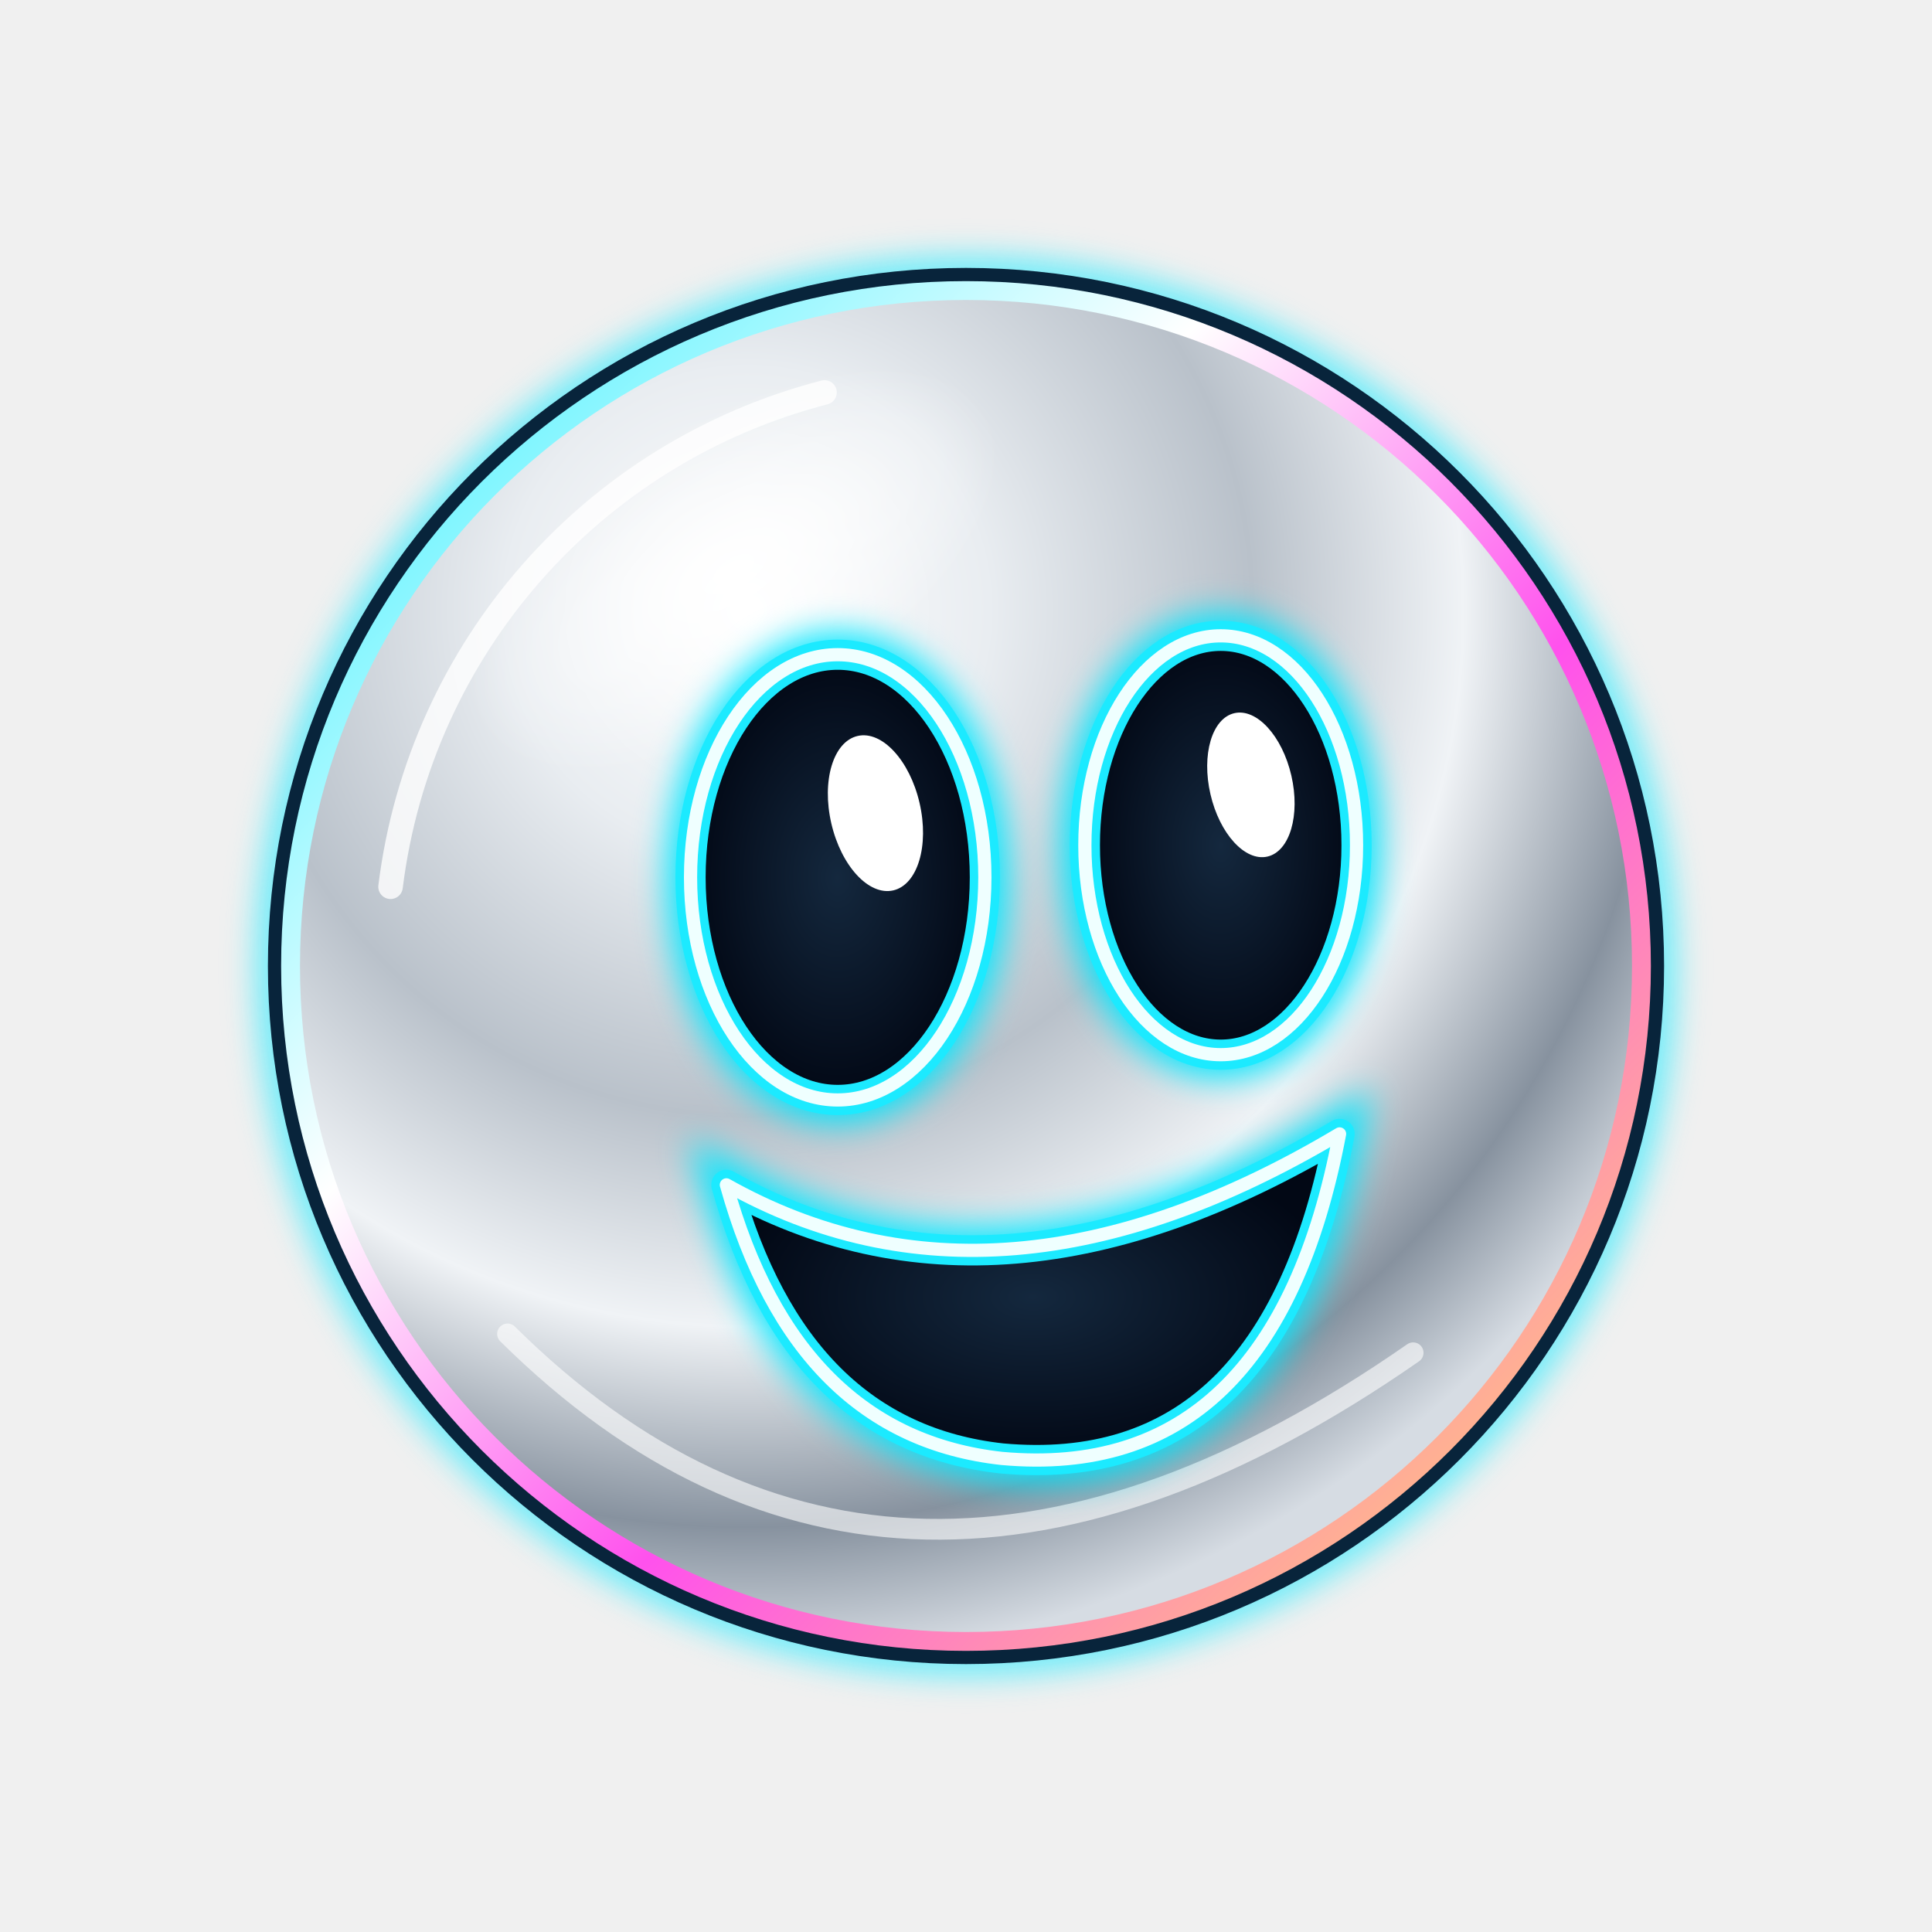
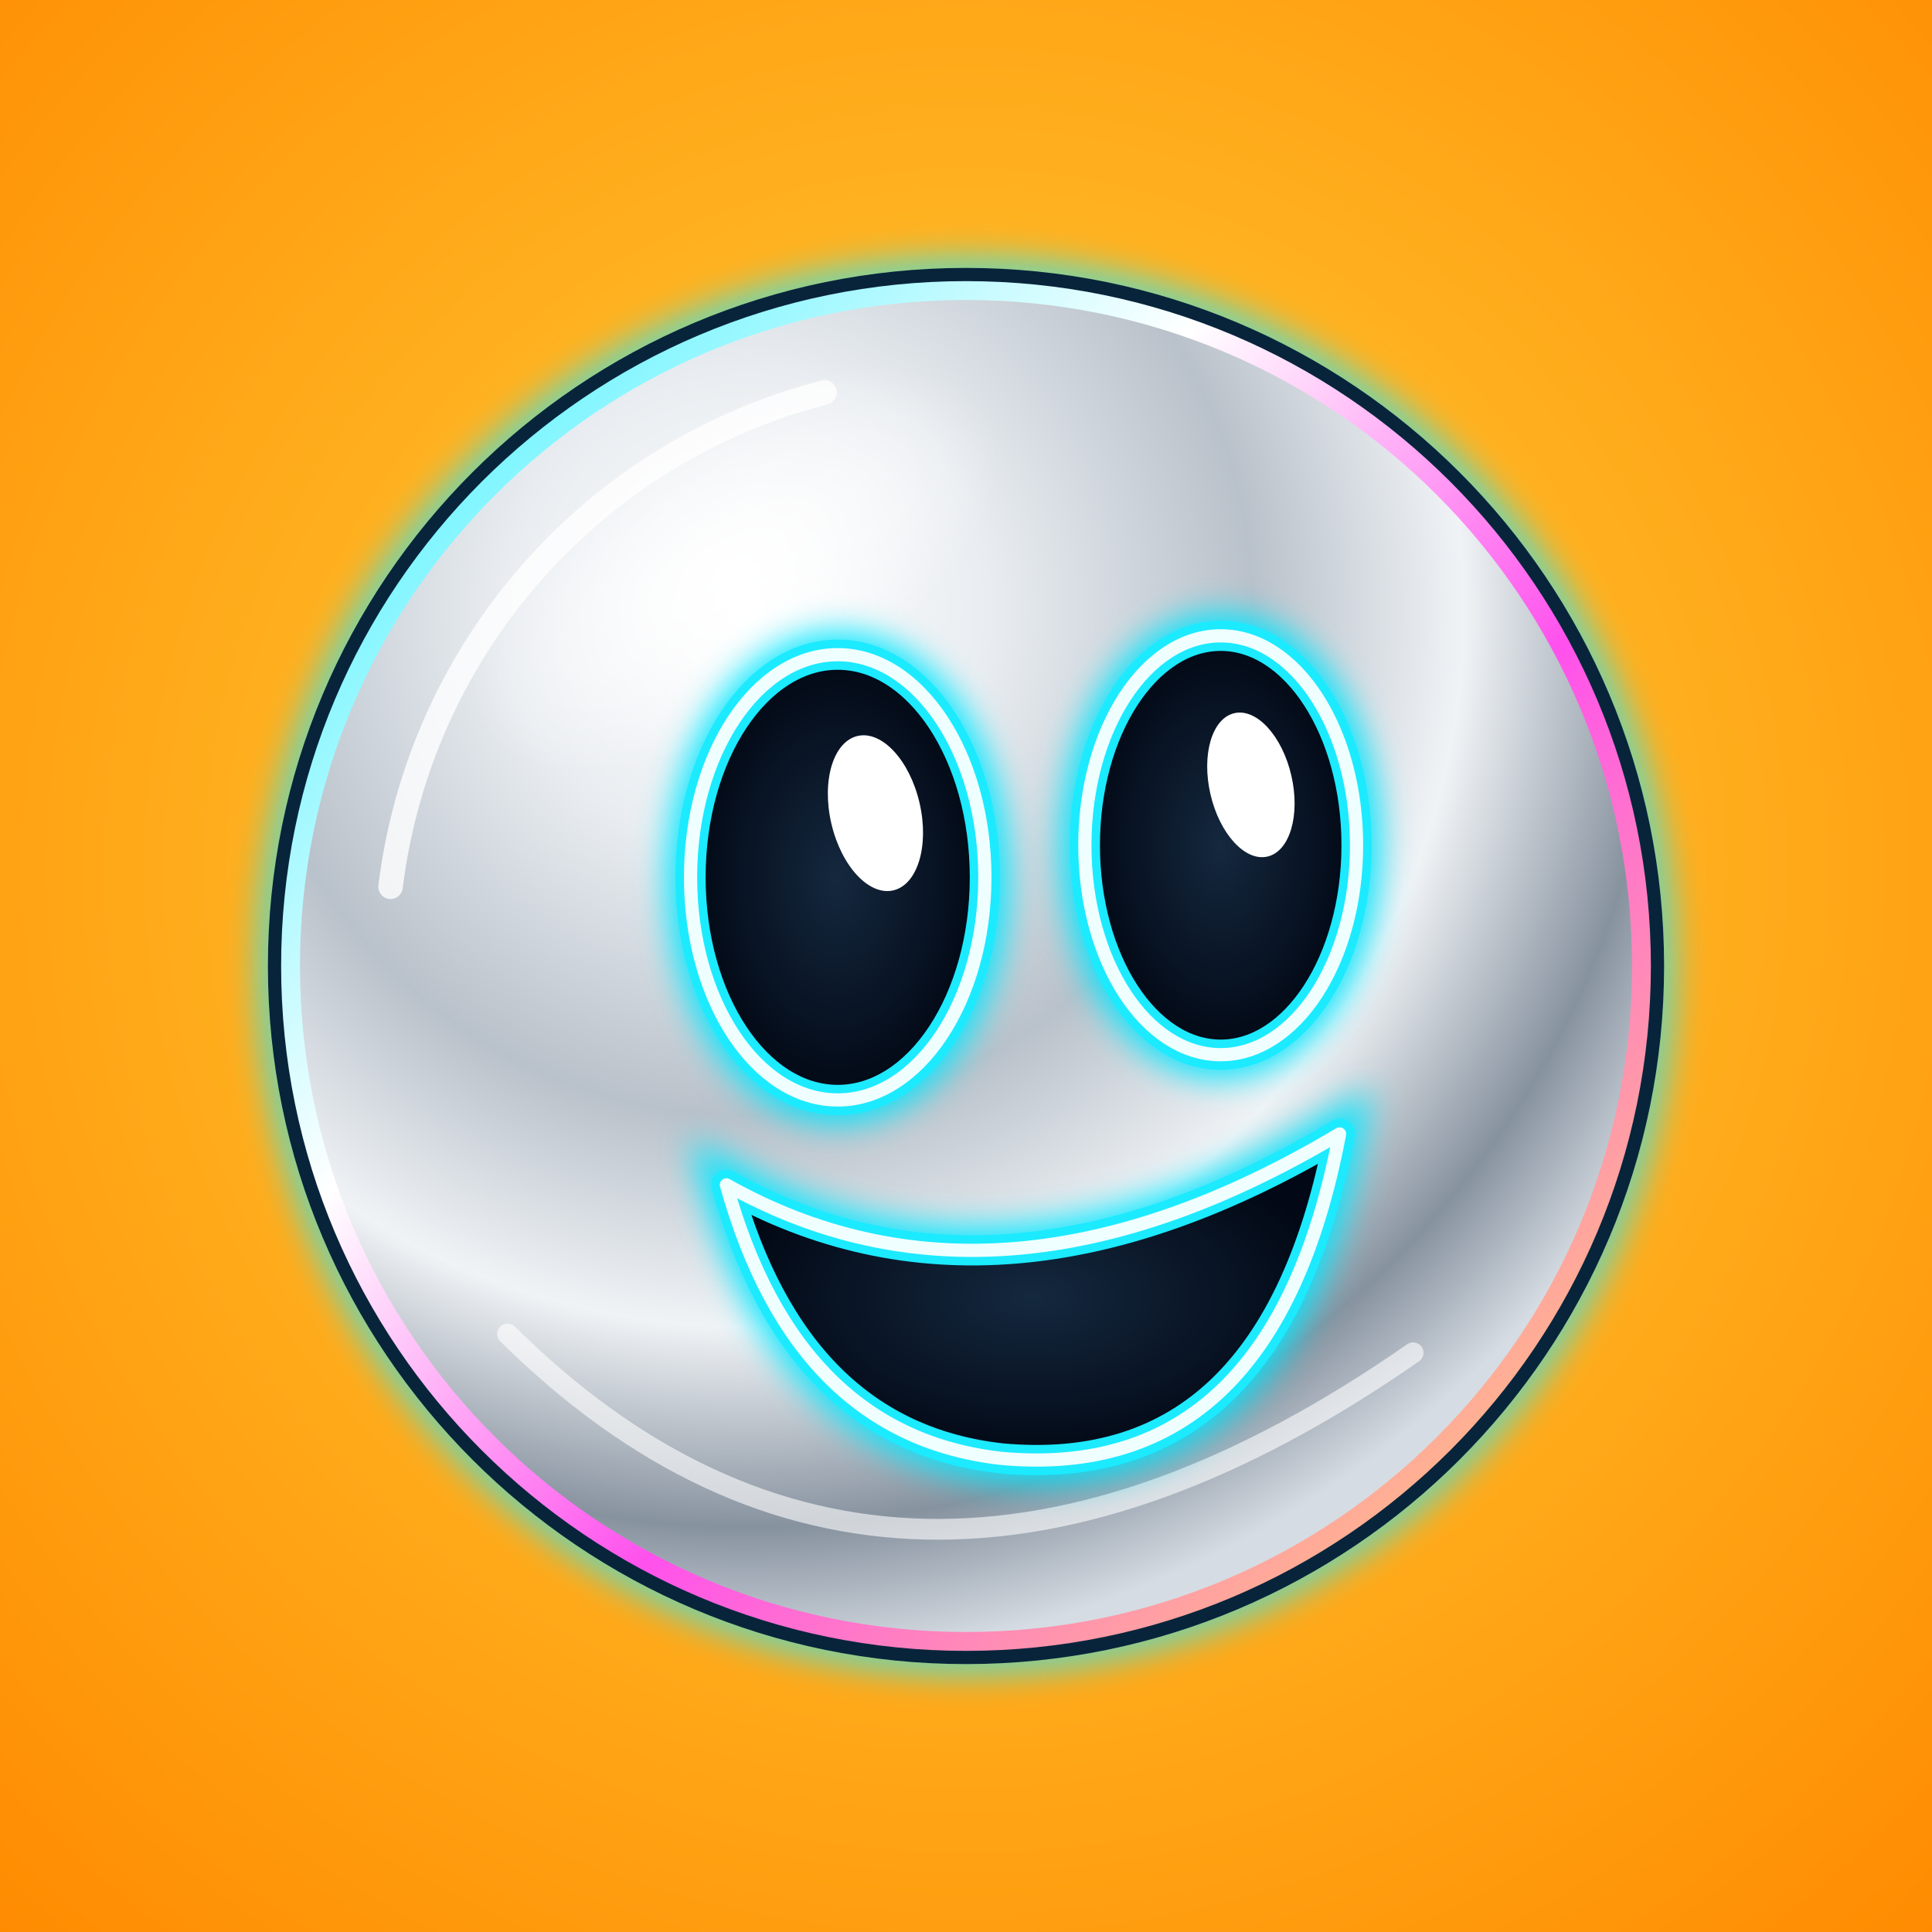
<svg xmlns="http://www.w3.org/2000/svg" width="1024" height="1024" viewBox="0 0 1024 1024" role="img" aria-labelledby="title desc">
  <defs>
    <radialGradient id="silver" cx="34%" cy="24%" r="77%">
      <stop stop-color="#ffffff" />
      <stop offset=".23" stop-color="#e9edf1" />
      <stop offset=".48" stop-color="#b9c1ca" />
      <stop offset=".68" stop-color="#f0f3f6" />
      <stop offset=".87" stop-color="#87929f" />
      <stop offset="1" stop-color="#d6dce3" />
    </radialGradient>
    <linearGradient id="rim" x1="0" y1="0" x2="1" y2="1">
      <stop stop-color="#26efff" />
      <stop offset=".35" stop-color="#ffffff" />
      <stop offset=".6" stop-color="#ff51ed" />
      <stop offset="1" stop-color="#ffe85e" />
    </linearGradient>
    <radialGradient id="ink">
      <stop stop-color="#14283e" />
      <stop offset="1" stop-color="#020815" />
    </radialGradient>
    <radialGradient id="shine">
      <stop stop-color="white" stop-opacity=".95" />
      <stop offset="1" stop-color="white" stop-opacity="0" />
    </radialGradient>
    <filter id="glow" x="-15%" y="-15%" width="130%" height="130%" color-interpolation-filters="sRGB">
      <feGaussianBlur stdDeviation="9" />
    </filter>
    <clipPath id="safe">
      <rect x="112" y="112" width="800" height="800" />
    </clipPath>
  </defs>
+   <radialGradient id="bg" cx="50%" cy="45%" r="75%">
+     <stop stop-color="#ffd23a" />
+     <stop offset="1" stop-color="#ff8a00" />
+   </radialGradient>
+   <rect width="1024" height="1024" fill="url(#bg)" />
  <g clip-path="url(#safe)">
    <circle cx="512" cy="512" r="366" fill="none" stroke="#20eaff" stroke-width="18" opacity=".75" filter="url(#glow)" />
    <circle cx="512" cy="512" r="366" fill="url(#silver)" stroke="#08243b" stroke-width="8" />
    <circle cx="512" cy="512" r="358" fill="none" stroke="url(#rim)" stroke-width="10" />
    <path d="M 207 470 A 310 310 0 0 1 437 208" fill="none" stroke="white" stroke-width="13" stroke-linecap="round" opacity=".8" />
    <ellipse cx="389" cy="302" rx="157" ry="79" fill="url(#shine)" transform="rotate(-32 389 302)" />
    <path d="M 269 707 Q 473 909 749 717" fill="none" stroke="#fff" stroke-width="11" stroke-linecap="round" opacity=".6" />
    <g fill="none" stroke="#00e7ff" stroke-width="24" filter="url(#glow)">
      <ellipse cx="444" cy="465" rx="78" ry="118" />
      <ellipse cx="647" cy="448" rx="72" ry="111" />
      <path d="M 385 628 Q 529 709 710 601 Q 675 786 531 773 Q 422 761 385 628 Z" />
    </g>
    <g fill="url(#ink)" stroke="#1ceaff" stroke-width="16">
      <ellipse cx="444" cy="465" rx="78" ry="118" />
      <ellipse cx="647" cy="448" rx="72" ry="111" />
      <path d="M 385 628 Q 529 709 710 601 Q 675 786 531 773 Q 422 761 385 628 Z" stroke-linejoin="round" />
    </g>
    <g fill="none" stroke="#efffff" stroke-width="7">
      <ellipse cx="444" cy="465" rx="78" ry="118" />
      <ellipse cx="647" cy="448" rx="72" ry="111" />
      <path d="M 385 628 Q 529 709 710 601 Q 675 786 531 773 Q 422 761 385 628 Z" stroke-linejoin="round" />
    </g>
    <g fill="white">
      <ellipse cx="464" cy="431" rx="24" ry="42" transform="rotate(-13 464 431)" />
      <ellipse cx="663" cy="416" rx="22" ry="39" transform="rotate(-13 663 416)" />
    </g>
  </g>
</svg>
